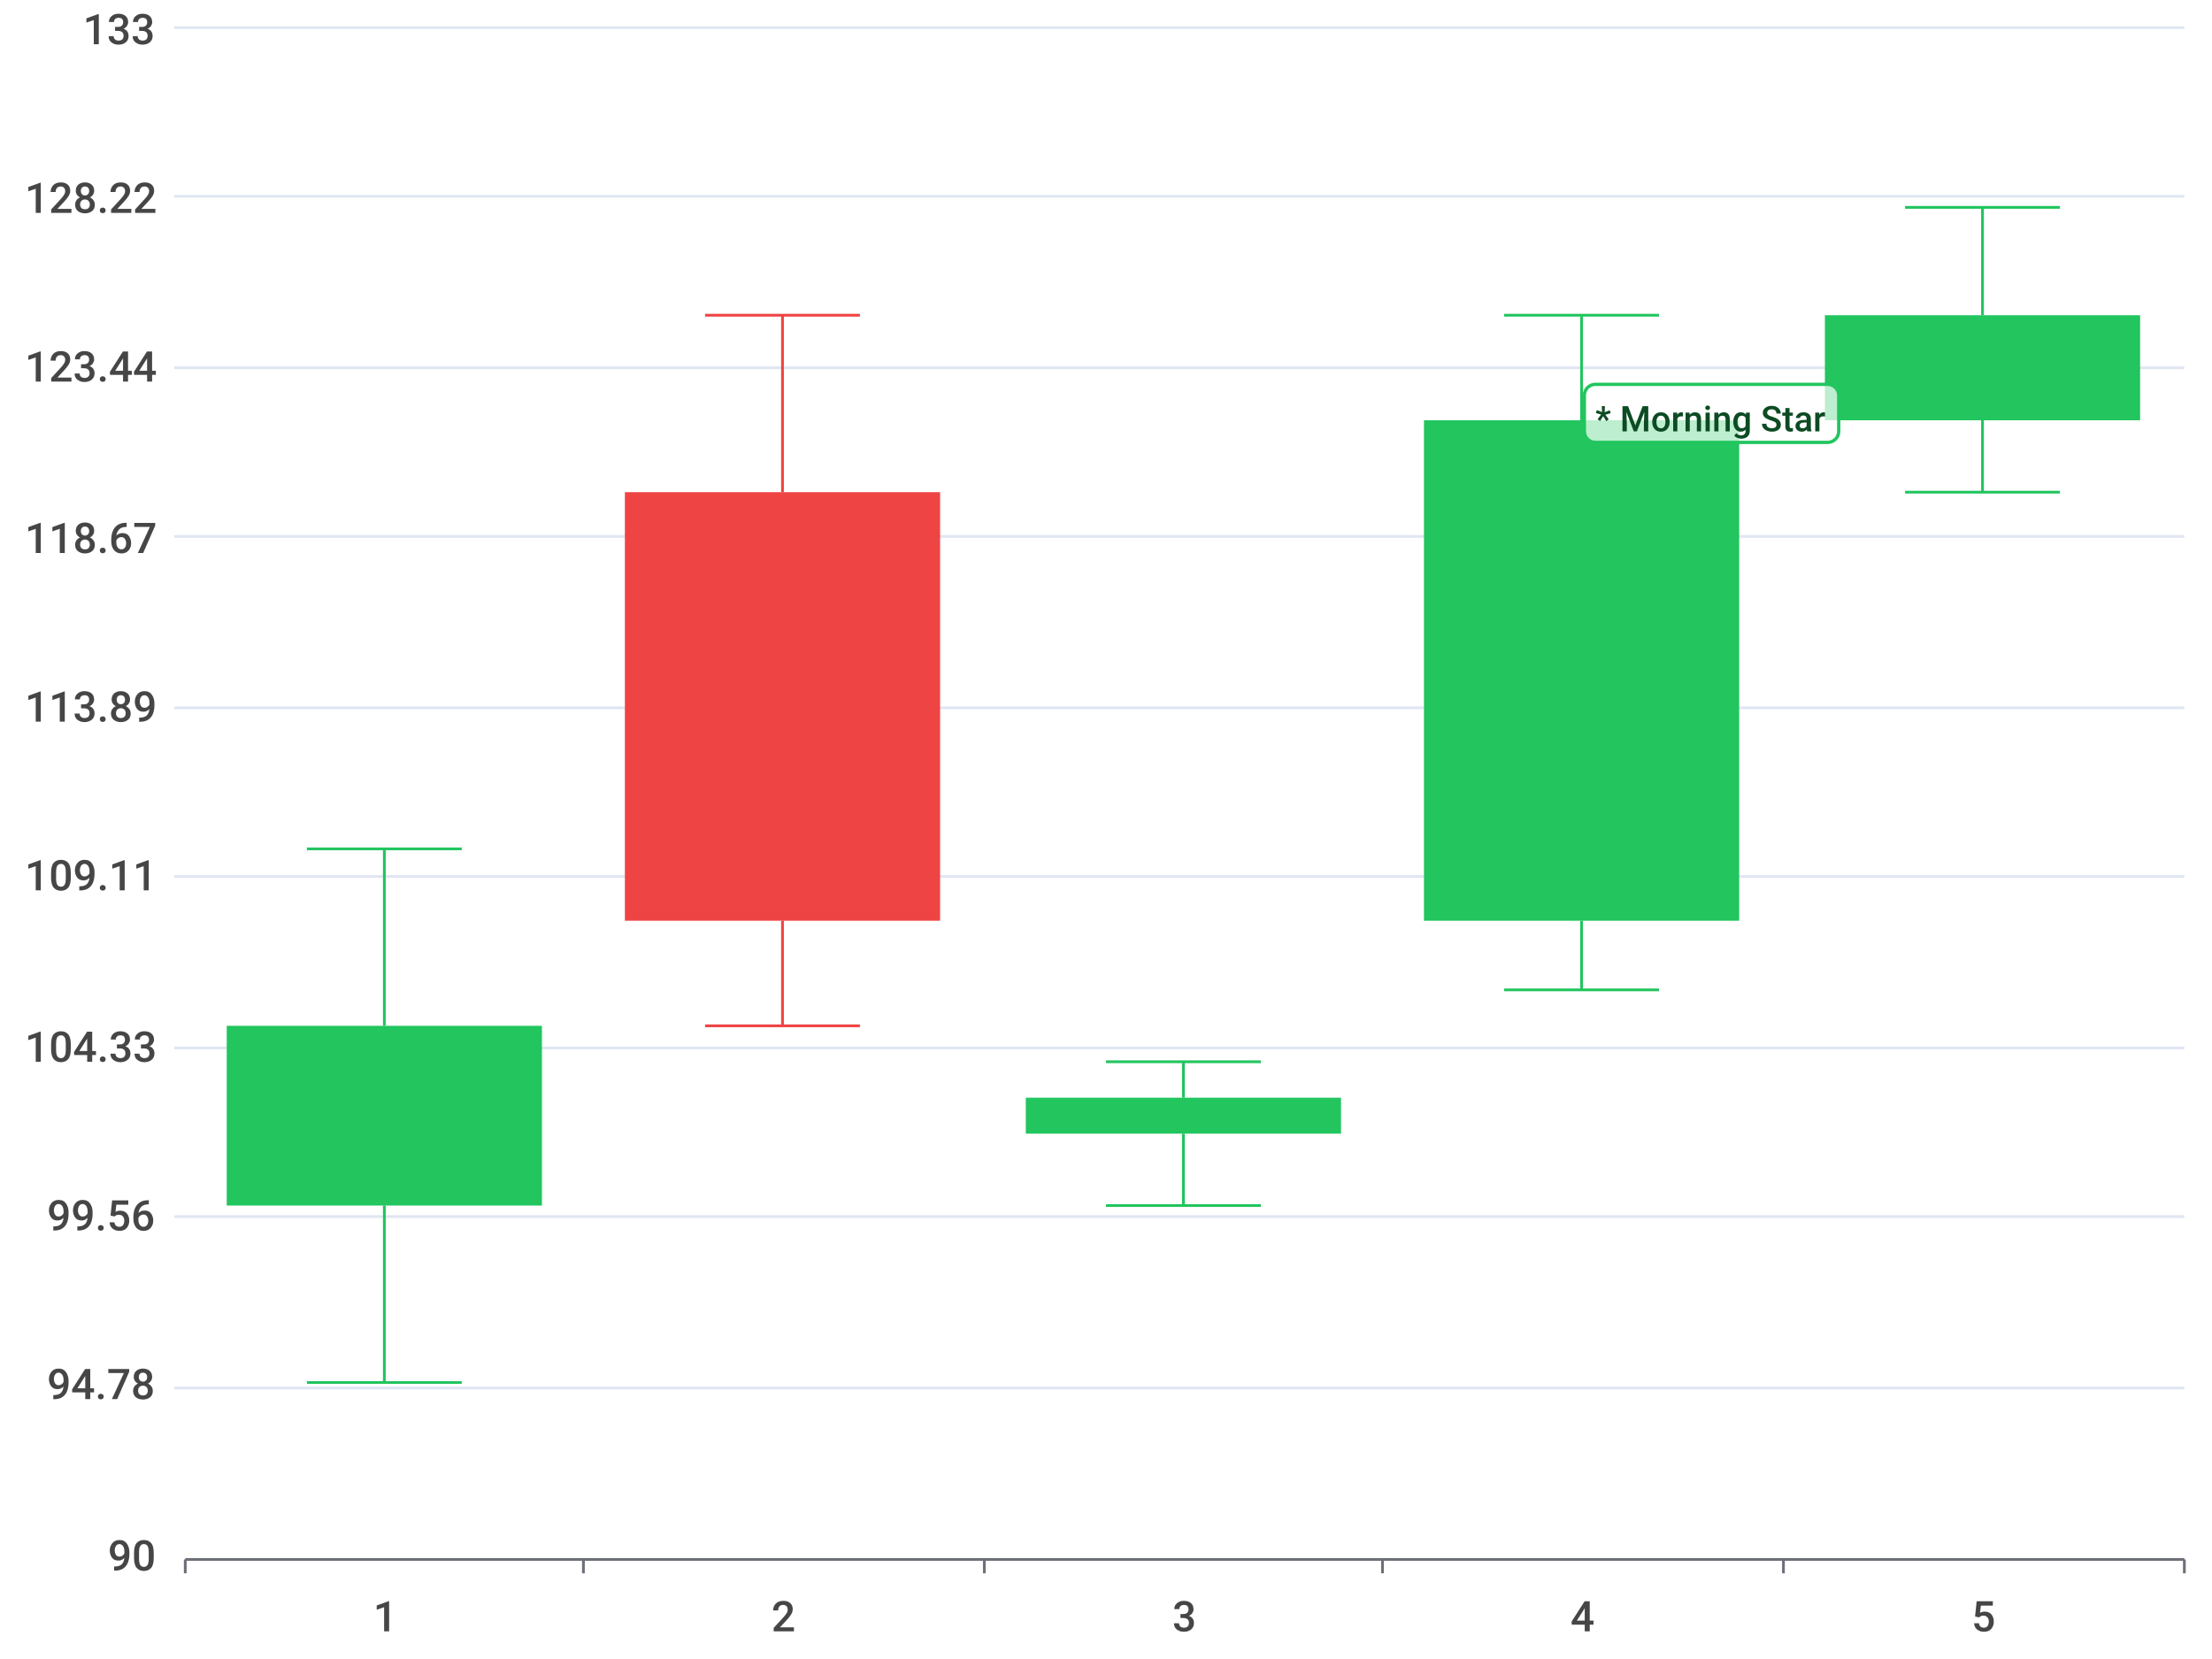
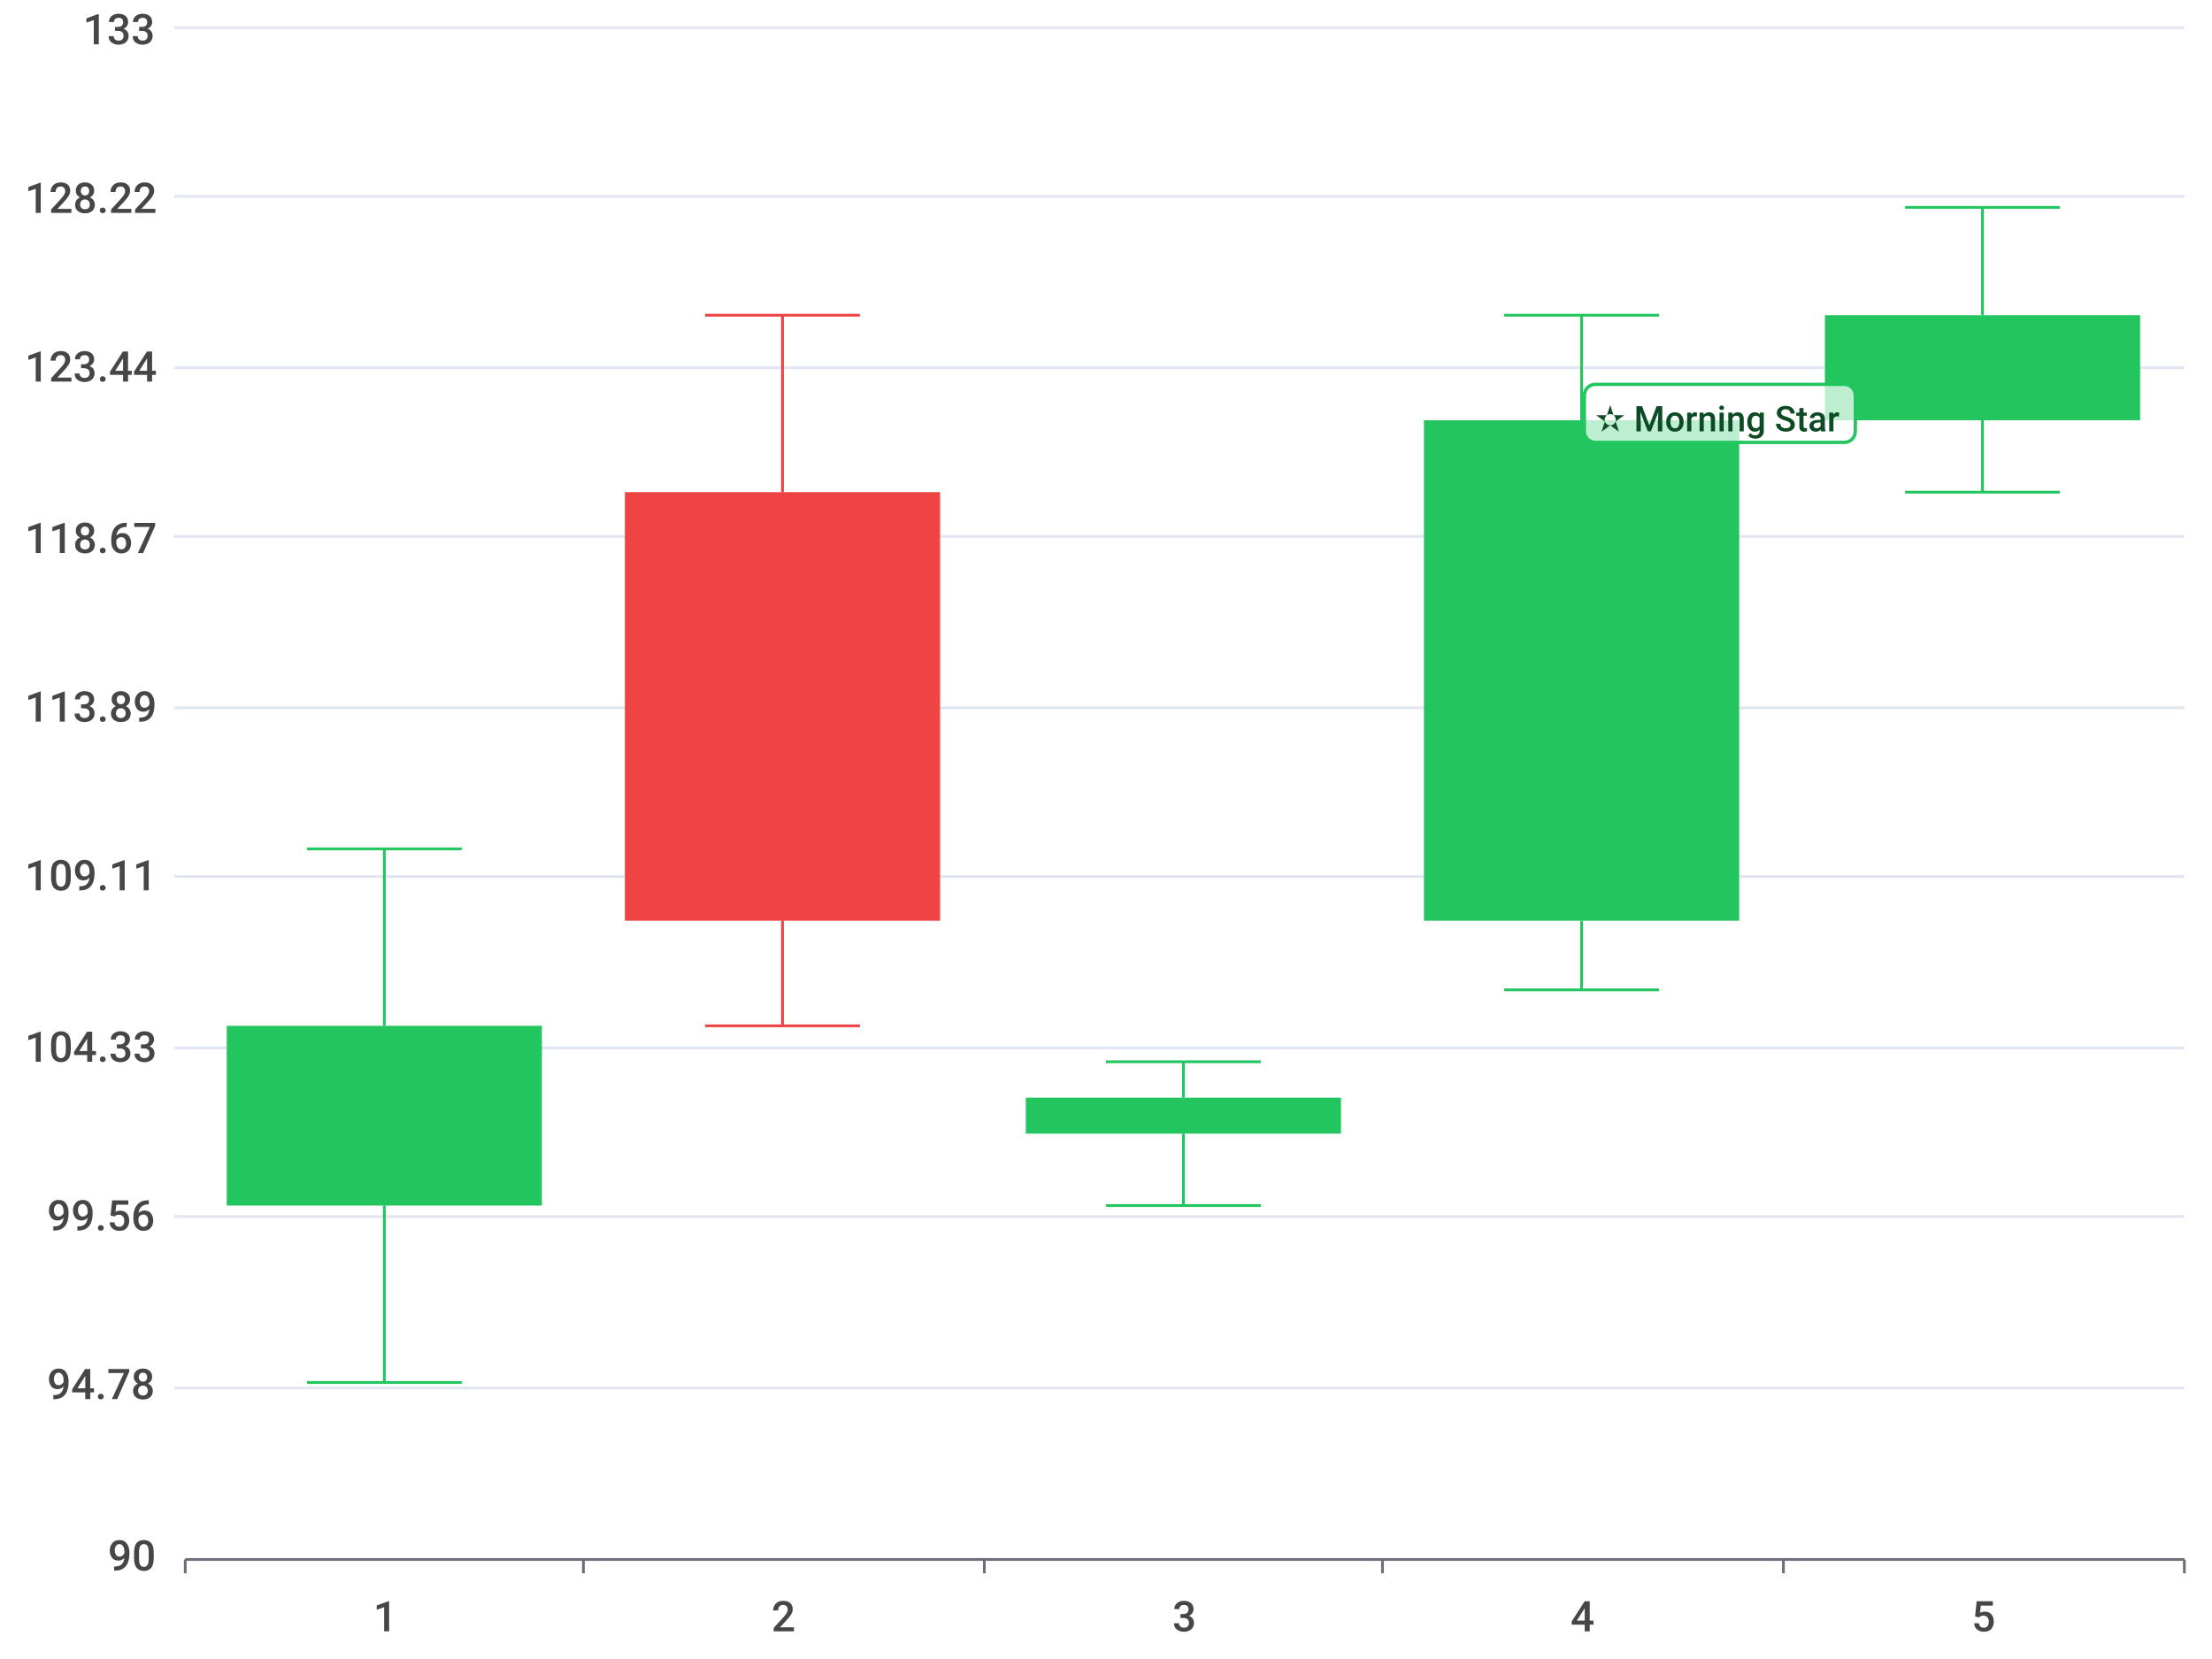
<svg xmlns="http://www.w3.org/2000/svg" viewBox="0 0 800 600">
  <path d="M 0 0 L 800 0 L 800 600 L 0 600 L 0 0" style="stroke:none;fill:white" />
  <text x="30" y="16" style="stroke:none;fill:rgb(70,70,70);font-size:15.3px;font-family:'Roboto Medium',sans-serif">133</text>
  <text x="9" y="77" style="stroke:none;fill:rgb(70,70,70);font-size:15.3px;font-family:'Roboto Medium',sans-serif">128.22</text>
  <text x="9" y="138" style="stroke:none;fill:rgb(70,70,70);font-size:15.3px;font-family:'Roboto Medium',sans-serif">123.44</text>
  <text x="9" y="200" style="stroke:none;fill:rgb(70,70,70);font-size:15.3px;font-family:'Roboto Medium',sans-serif">118.67</text>
  <text x="9" y="261" style="stroke:none;fill:rgb(70,70,70);font-size:15.3px;font-family:'Roboto Medium',sans-serif">113.89</text>
  <text x="9" y="322" style="stroke:none;fill:rgb(70,70,70);font-size:15.3px;font-family:'Roboto Medium',sans-serif">109.11</text>
  <text x="9" y="384" style="stroke:none;fill:rgb(70,70,70);font-size:15.3px;font-family:'Roboto Medium',sans-serif">104.33</text>
  <text x="17" y="445" style="stroke:none;fill:rgb(70,70,70);font-size:15.3px;font-family:'Roboto Medium',sans-serif">99.56</text>
  <text x="17" y="506" style="stroke:none;fill:rgb(70,70,70);font-size:15.3px;font-family:'Roboto Medium',sans-serif">94.78</text>
  <text x="39" y="568" style="stroke:none;fill:rgb(70,70,70);font-size:15.3px;font-family:'Roboto Medium',sans-serif">90</text>
  <path d="M 63 10 L 790 10" style="stroke-width:1;stroke:rgb(224,230,242);fill:none" />
  <path d="M 63 71 L 790 71" style="stroke-width:1;stroke:rgb(224,230,242);fill:none" />
  <path d="M 63 133 L 790 133" style="stroke-width:1;stroke:rgb(224,230,242);fill:none" />
  <path d="M 63 194 L 790 194" style="stroke-width:1;stroke:rgb(224,230,242);fill:none" />
  <path d="M 63 256 L 790 256" style="stroke-width:1;stroke:rgb(224,230,242);fill:none" />
  <path d="M 63 317 L 790 317" style="stroke-width:1;stroke:rgb(224,230,242);fill:none" />
  <path d="M 63 379 L 790 379" style="stroke-width:1;stroke:rgb(224,230,242);fill:none" />
  <path d="M 63 440 L 790 440" style="stroke-width:1;stroke:rgb(224,230,242);fill:none" />
  <path d="M 63 502 L 790 502" style="stroke-width:1;stroke:rgb(224,230,242);fill:none" />
  <path d="M 67 564 L 790 564" style="stroke-width:1;stroke:rgb(110,112,121);fill:none" />
  <path d="M 67 569 L 67 564" style="stroke-width:1;stroke:rgb(110,112,121);fill:none" />
  <path d="M 211 569 L 211 564" style="stroke-width:1;stroke:rgb(110,112,121);fill:none" />
  <path d="M 356 569 L 356 564" style="stroke-width:1;stroke:rgb(110,112,121);fill:none" />
  <path d="M 500 569 L 500 564" style="stroke-width:1;stroke:rgb(110,112,121);fill:none" />
  <path d="M 645 569 L 645 564" style="stroke-width:1;stroke:rgb(110,112,121);fill:none" />
  <path d="M 790 569 L 790 564" style="stroke-width:1;stroke:rgb(110,112,121);fill:none" />
  <text x="135" y="590" style="stroke:none;fill:rgb(70,70,70);font-size:15.3px;font-family:'Roboto Medium',sans-serif">1</text>
  <text x="279" y="590" style="stroke:none;fill:rgb(70,70,70);font-size:15.3px;font-family:'Roboto Medium',sans-serif">2</text>
  <text x="424" y="590" style="stroke:none;fill:rgb(70,70,70);font-size:15.3px;font-family:'Roboto Medium',sans-serif">3</text>
  <text x="568" y="590" style="stroke:none;fill:rgb(70,70,70);font-size:15.3px;font-family:'Roboto Medium',sans-serif">4</text>
  <text x="713" y="590" style="stroke:none;fill:rgb(70,70,70);font-size:15.3px;font-family:'Roboto Medium',sans-serif">5</text>
  <path d="M 139 307 L 139 371" style="stroke-width:1;stroke:rgb(34,197,94);fill:none" />
  <path d="M 139 436 L 139 500" style="stroke-width:1;stroke:rgb(34,197,94);fill:none" />
  <path d="M 111 307 L 167 307" style="stroke-width:1;stroke:rgb(34,197,94);fill:none" />
  <path d="M 111 500 L 167 500" style="stroke-width:1;stroke:rgb(34,197,94);fill:none" />
  <path d="M 82 371 L 196 371 L 196 436 L 82 436 L 82 371" style="stroke:none;fill:rgb(34,197,94)" />
  <path d="M 283 114 L 283 178" style="stroke-width:1;stroke:rgb(239,68,68);fill:none" />
  <path d="M 283 333 L 283 371" style="stroke-width:1;stroke:rgb(239,68,68);fill:none" />
  <path d="M 255 114 L 311 114" style="stroke-width:1;stroke:rgb(239,68,68);fill:none" />
  <path d="M 255 371 L 311 371" style="stroke-width:1;stroke:rgb(239,68,68);fill:none" />
  <path d="M 226 178 L 340 178 L 340 333 L 226 333 L 226 178" style="stroke:none;fill:rgb(239,68,68)" />
  <path d="M 428 384 L 428 397" style="stroke-width:1;stroke:rgb(34,197,94);fill:none" />
  <path d="M 428 410 L 428 436" style="stroke-width:1;stroke:rgb(34,197,94);fill:none" />
  <path d="M 400 384 L 456 384" style="stroke-width:1;stroke:rgb(34,197,94);fill:none" />
  <path d="M 400 436 L 456 436" style="stroke-width:1;stroke:rgb(34,197,94);fill:none" />
  <path d="M 371 397 L 485 397 L 485 410 L 371 410 L 371 397" style="stroke:none;fill:rgb(34,197,94)" />
  <path d="M 572 114 L 572 152" style="stroke-width:1;stroke:rgb(34,197,94);fill:none" />
  <path d="M 572 333 L 572 358" style="stroke-width:1;stroke:rgb(34,197,94);fill:none" />
  <path d="M 544 114 L 600 114" style="stroke-width:1;stroke:rgb(34,197,94);fill:none" />
  <path d="M 544 358 L 600 358" style="stroke-width:1;stroke:rgb(34,197,94);fill:none" />
  <path d="M 515 152 L 629 152 L 629 333 L 515 333 L 515 152" style="stroke:none;fill:rgb(34,197,94)" />
  <path d="M 717 75 L 717 114" style="stroke-width:1;stroke:rgb(34,197,94);fill:none" />
  <path d="M 717 152 L 717 178" style="stroke-width:1;stroke:rgb(34,197,94);fill:none" />
  <path d="M 689 75 L 745 75" style="stroke-width:1;stroke:rgb(34,197,94);fill:none" />
  <path d="M 689 178 L 745 178" style="stroke-width:1;stroke:rgb(34,197,94);fill:none" />
  <path d="M 660 114 L 774 114 L 774 152 L 660 152 L 660 114" style="stroke:none;fill:rgb(34,197,94)" />
-   <path d="M 577 139 L 661 139 L 661 139 A 4 4 90.00 0 1 665 143 L 665 156 L 665 156 A 4 4 90.00 0 1 661 160 L 577 160 L 577 160 A 4 4 90.00 0 1 573 156 L 573 143 L 573 143 A 4 4 90.00 0 1 577 139 Z" style="stroke-width:1.2;stroke:rgb(34,197,94);fill:rgba(255,255,255,0.7)" />
-   <text x="577" y="156" style="stroke:none;fill:rgb(12,75,35);font-size:12.8px;font-family:'Roboto Medium',sans-serif">* Morning Star</text>
+   <path d="M 577 139 L 667 139 L 667 139 A 4 4 90.00 0 1 671 143 L 671 156 L 671 156 A 4 4 90.00 0 1 667 160 L 577 160 L 577 160 A 4 4 90.00 0 1 573 156 L 573 143 L 573 143 A 4 4 90.00 0 1 577 139 Z" style="stroke-width:1.2;stroke:rgb(34,197,94);fill:rgba(255,255,255,0.7)" />
+   <text x="577" y="156" style="stroke:none;fill:rgb(12,75,35);font-size:12.8px;font-family:'Roboto Medium',sans-serif">✫ Morning Star</text>
</svg>
